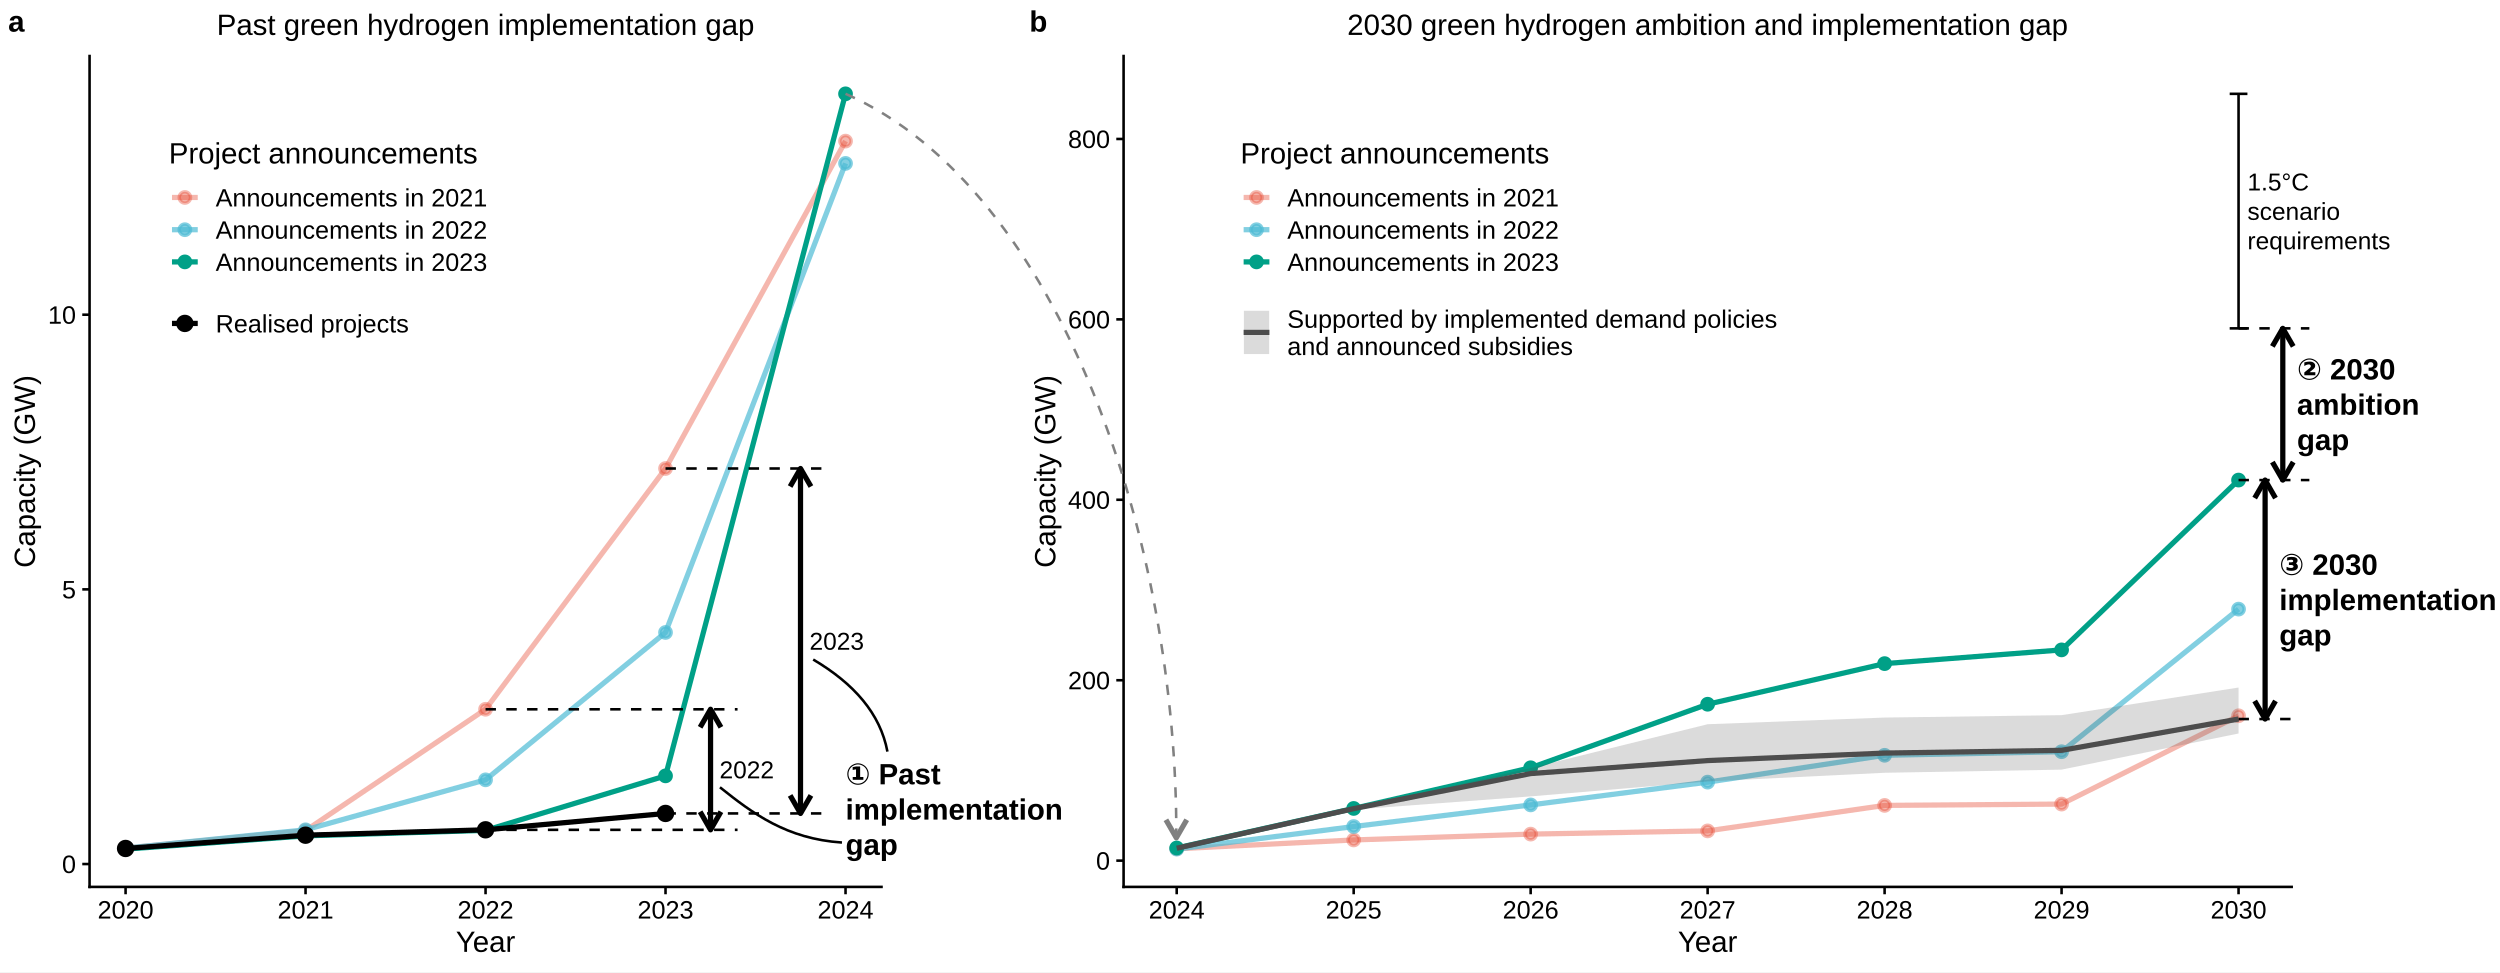
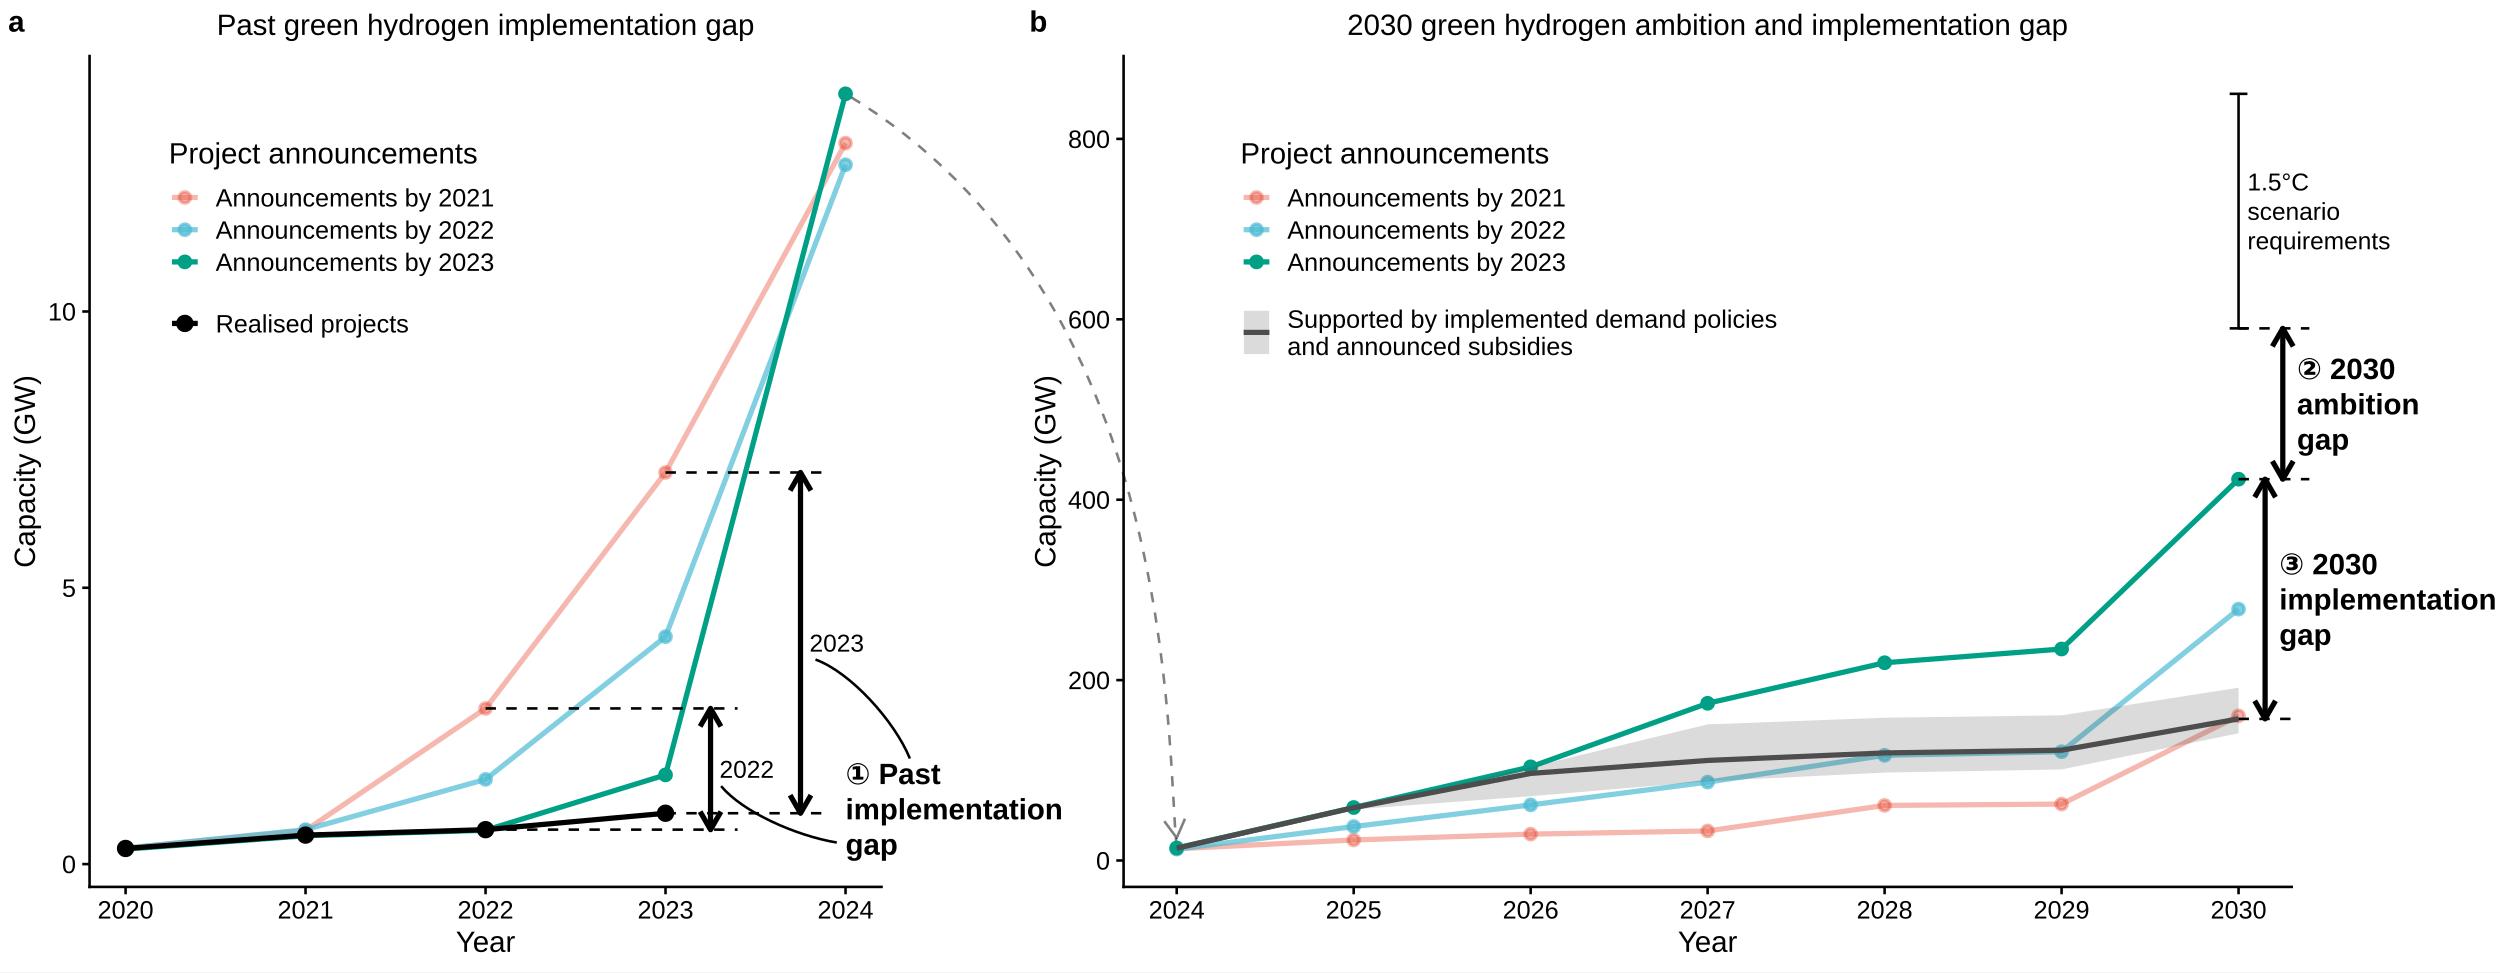
<svg xmlns="http://www.w3.org/2000/svg" class="svglite" width="510.24pt" height="198.43pt" viewBox="0 0 510.24 198.43" version="1.1" id="svg365">
  <defs id="defs4">
    <style type="text/css" id="style2">
    .svglite line, .svglite polyline, .svglite polygon, .svglite path, .svglite rect, .svglite circle {
      fill: none;
      stroke: #000000;
      stroke-linecap: round;
      stroke-linejoin: round;
      stroke-miterlimit: 10.00;
    }
    .svglite text {
      white-space: pre;
    }
  </style>
  </defs>
  <rect width="100%" height="100%" style="stroke: none; fill: #FFFFFF;" id="rect6" />
  <defs id="defs11">
    <clipPath id="cpMC4wMHw1MTAuMjR8MC4wMHwxOTguNDM=">
      <rect x="0.00" y="0.00" width="510.24" height="198.43" id="rect8" />
    </clipPath>
  </defs>
  <g clip-path="url(#cpMC4wMHw1MTAuMjR8MC4wMHwxOTguNDM=)" id="g13" />
  <defs id="defs18">
    <clipPath id="cpMC4wMHwyMDguMjZ8MC4wMHwxOTguNDM=">
      <rect x="0.00" y="0.00" width="208.26" height="198.43" id="rect15" />
    </clipPath>
  </defs>
  <g clip-path="url(#cpMC4wMHwyMDguMjZ8MC4wMHwxOTguNDM=)" id="g20" />
  <g clip-path="url(#cpMC4wMHw1MTAuMjR8MC4wMHwxOTguNDM=)" id="g168">
-     <polyline points="25.63,173.09 62.36,169.52 99.10,144.76 135.83,95.62 172.57,28.80 " style="stroke-width: 1.07; stroke: #E64B35; stroke-opacity: 0.40; stroke-linecap: butt;" id="polyline22" />
+     <polyline points="25.63,173.09 62.36,169.49 99.10,144.59 135.83,96.43 172.57,29.21 " style="stroke-width: 1.07; stroke: #E64B35; stroke-opacity: 0.40; stroke-linecap: butt;" id="polyline22" />
    <circle cx="25.63" cy="173.09" r="1.15" style="stroke-width: 0.71; stroke: #E64B35; stroke-opacity: 0.40; fill: #E64B35; fill-opacity: 0.40;" id="circle24" />
-     <circle cx="62.36" cy="169.52" r="1.15" style="stroke-width: 0.71; stroke: #E64B35; stroke-opacity: 0.40; fill: #E64B35; fill-opacity: 0.40;" id="circle26" />
-     <circle cx="99.10" cy="144.76" r="1.15" style="stroke-width: 0.71; stroke: #E64B35; stroke-opacity: 0.40; fill: #E64B35; fill-opacity: 0.40;" id="circle28" />
-     <circle cx="135.83" cy="95.62" r="1.15" style="stroke-width: 0.71; stroke: #E64B35; stroke-opacity: 0.40; fill: #E64B35; fill-opacity: 0.40;" id="circle30" />
-     <circle cx="172.57" cy="28.80" r="1.15" style="stroke-width: 0.71; stroke: #E64B35; stroke-opacity: 0.40; fill: #E64B35; fill-opacity: 0.40;" id="circle32" />
-     <polyline points="25.63,173.10 62.36,169.36 99.10,159.16 135.83,129.08 172.57,33.35 " style="stroke-width: 1.07; stroke: #4DBBD5; stroke-opacity: 0.70; stroke-linecap: butt;" id="polyline34" />
+     <circle cx="62.36" cy="169.49" r="1.15" style="stroke-width: 0.71; stroke: #E64B35; stroke-opacity: 0.40; fill: #E64B35; fill-opacity: 0.40;" id="circle26" />
+     <circle cx="99.10" cy="144.59" r="1.15" style="stroke-width: 0.71; stroke: #E64B35; stroke-opacity: 0.40; fill: #E64B35; fill-opacity: 0.40;" id="circle28" />
+     <circle cx="135.83" cy="96.43" r="1.15" style="stroke-width: 0.71; stroke: #E64B35; stroke-opacity: 0.40; fill: #E64B35; fill-opacity: 0.40;" id="circle30" />
+     <circle cx="172.57" cy="29.21" r="1.15" style="stroke-width: 0.71; stroke: #E64B35; stroke-opacity: 0.40; fill: #E64B35; fill-opacity: 0.40;" id="circle32" />
+     <polyline points="25.63,173.10 62.36,169.33 99.10,159.07 135.83,129.94 172.57,33.63 " style="stroke-width: 1.07; stroke: #4DBBD5; stroke-opacity: 0.70; stroke-linecap: butt;" id="polyline34" />
    <circle cx="25.63" cy="173.10" r="1.15" style="stroke-width: 0.71; stroke: #4DBBD5; stroke-opacity: 0.70; fill: #4DBBD5; fill-opacity: 0.70;" id="circle36" />
-     <circle cx="62.36" cy="169.36" r="1.15" style="stroke-width: 0.71; stroke: #4DBBD5; stroke-opacity: 0.70; fill: #4DBBD5; fill-opacity: 0.70;" id="circle38" />
-     <circle cx="99.10" cy="159.16" r="1.15" style="stroke-width: 0.71; stroke: #4DBBD5; stroke-opacity: 0.70; fill: #4DBBD5; fill-opacity: 0.70;" id="circle40" />
-     <circle cx="135.83" cy="129.08" r="1.15" style="stroke-width: 0.71; stroke: #4DBBD5; stroke-opacity: 0.70; fill: #4DBBD5; fill-opacity: 0.70;" id="circle42" />
-     <circle cx="172.57" cy="33.35" r="1.15" style="stroke-width: 0.71; stroke: #4DBBD5; stroke-opacity: 0.70; fill: #4DBBD5; fill-opacity: 0.70;" id="circle44" />
-     <polyline points="25.63,173.30 62.36,170.59 99.10,169.47 135.83,158.35 172.57,19.15 " style="stroke-width: 1.07; stroke: #00A087; stroke-linecap: butt;" id="polyline46" />
+     <circle cx="62.36" cy="169.33" r="1.15" style="stroke-width: 0.71; stroke: #4DBBD5; stroke-opacity: 0.70; fill: #4DBBD5; fill-opacity: 0.70;" id="circle38" />
+     <circle cx="99.10" cy="159.07" r="1.15" style="stroke-width: 0.71; stroke: #4DBBD5; stroke-opacity: 0.70; fill: #4DBBD5; fill-opacity: 0.70;" id="circle40" />
+     <circle cx="135.83" cy="129.94" r="1.15" style="stroke-width: 0.71; stroke: #4DBBD5; stroke-opacity: 0.70; fill: #4DBBD5; fill-opacity: 0.70;" id="circle42" />
+     <circle cx="172.57" cy="33.63" r="1.15" style="stroke-width: 0.71; stroke: #4DBBD5; stroke-opacity: 0.70; fill: #4DBBD5; fill-opacity: 0.70;" id="circle44" />
+     <polyline points="25.63,173.30 62.36,170.57 99.10,169.45 135.83,158.15 172.57,19.15 " style="stroke-width: 1.07; stroke: #00A087; stroke-linecap: butt;" id="polyline46" />
    <circle cx="25.63" cy="173.30" r="1.15" style="stroke-width: 0.71; stroke: #00A087; fill: #00A087;" id="circle48" />
-     <circle cx="62.36" cy="170.59" r="1.15" style="stroke-width: 0.71; stroke: #00A087; fill: #00A087;" id="circle50" />
-     <circle cx="99.10" cy="169.47" r="1.15" style="stroke-width: 0.71; stroke: #00A087; fill: #00A087;" id="circle52" />
-     <circle cx="135.83" cy="158.35" r="1.15" style="stroke-width: 0.71; stroke: #00A087; fill: #00A087;" id="circle54" />
+     <circle cx="62.36" cy="170.57" r="1.15" style="stroke-width: 0.71; stroke: #00A087; fill: #00A087;" id="circle50" />
+     <circle cx="99.10" cy="169.45" r="1.15" style="stroke-width: 0.71; stroke: #00A087; fill: #00A087;" id="circle52" />
+     <circle cx="135.83" cy="158.15" r="1.15" style="stroke-width: 0.71; stroke: #00A087; fill: #00A087;" id="circle54" />
    <circle cx="172.57" cy="19.15" r="1.15" style="stroke-width: 0.71; stroke: #00A087; fill: #00A087;" id="circle56" />
-     <polyline points="25.63,173.17 62.36,170.46 99.10,169.36 135.83,166.02 " style="stroke-width: 1.07; stroke-linecap: butt;" id="polyline58" />
+     <polyline points="25.63,173.17 62.36,170.44 99.10,169.33 135.83,165.98 " style="stroke-width: 1.07; stroke-linecap: butt;" id="polyline58" />
    <circle cx="25.63" cy="173.17" r="1.42" style="stroke-width: 0.71; fill: #000000;" id="circle60" />
-     <circle cx="62.36" cy="170.46" r="1.42" style="stroke-width: 0.71; fill: #000000;" id="circle62" />
-     <circle cx="99.10" cy="169.36" r="1.42" style="stroke-width: 0.71; fill: #000000;" id="circle64" />
-     <circle cx="135.83" cy="166.02" r="1.42" style="stroke-width: 0.71; fill: #000000;" id="circle66" />
-     <line x1="99.10" y1="169.36" x2="150.53" y2="169.36" style="stroke-width:0.53;stroke-dasharray:2.12,2.12;stroke-linecap:butt;stroke-miterlimit:10;stroke-dashoffset:0" id="line68" />
-     <line x1="99.10" y1="144.76" x2="150.53" y2="144.76" style="stroke-width:0.53;stroke-dasharray:2.12,2.12;stroke-linecap:butt;stroke-miterlimit:10;stroke-dashoffset:0" id="line70" />
-     <line x1="135.83" y1="166.02" x2="168.89" y2="166.02" style="stroke-width:0.53;stroke-dasharray:2.12,2.12;stroke-linecap:butt;stroke-miterlimit:10;stroke-dashoffset:0" id="line72" />
-     <line x1="135.83" y1="95.62" x2="168.89" y2="95.62" style="stroke-width:0.53;stroke-dasharray:2.121,2.121;stroke-linecap:butt;stroke-miterlimit:10;stroke-dashoffset:0" id="line74" />
-     <line x1="145.02" y1="169.36" x2="145.02" y2="144.76" style="stroke-width: 1.07; stroke-linecap: butt;" id="line76" />
-     <polyline points="142.89,165.67 145.02,169.36 147.14,165.67 " style="stroke-width: 1.07; stroke-linecap: butt;" id="polyline78" />
-     <polyline points="147.14,148.44 145.02,144.76 142.89,148.44 " style="stroke-width: 1.07; stroke-linecap: butt;" id="polyline80" />
-     <line x1="163.38" y1="166.02" x2="163.38" y2="95.62" style="stroke-width: 1.07; stroke-linecap: butt;" id="line82" />
-     <polyline points="161.26,162.34 163.38,166.02 165.51,162.34 " style="stroke-width: 1.07; stroke-linecap: butt;" id="polyline84" />
-     <polyline points="165.51,99.30 163.38,95.62 161.26,99.30 " style="stroke-width: 1.07; stroke-linecap: butt;" id="polyline86" />
-     <text x="146.85" y="158.85" style="font-size: 5.00px; font-family: &quot;Arial&quot;;" textLength="11.12px" lengthAdjust="spacingAndGlyphs" id="text88">2022</text>
-     <text x="165.22" y="132.61" style="font-size: 5.00px; font-family: &quot;Arial&quot;;" textLength="11.12px" lengthAdjust="spacingAndGlyphs" id="text90">2023</text>
-     <text x="172.57" y="160.08" style="font-size: 6.00px; font-weight: bold; font-family: &quot;Arial&quot;;" textLength="18.83px" lengthAdjust="spacingAndGlyphs" id="text92">① Past</text>
-     <text x="172.57" y="167.28" style="font-size: 6.00px; font-weight: bold; font-family: &quot;Arial&quot;;" textLength="44.31px" lengthAdjust="spacingAndGlyphs" id="text94">implementation</text>
-     <text x="172.57" y="174.48" style="font-size: 6.00px; font-weight: bold; font-family: &quot;Arial&quot;;" textLength="10.66px" lengthAdjust="spacingAndGlyphs" id="text96">gap</text>
+     <circle cx="62.36" cy="170.44" r="1.42" style="stroke-width: 0.71; fill: #000000;" id="circle62" />
+     <circle cx="99.10" cy="169.33" r="1.42" style="stroke-width: 0.71; fill: #000000;" id="circle64" />
+     <circle cx="135.83" cy="165.98" r="1.42" style="stroke-width: 0.71; fill: #000000;" id="circle66" />
+     <line x1="99.10" y1="169.33" x2="150.53" y2="169.33" style="stroke-width:0.53;stroke-dasharray:2.12,2.12;stroke-linecap:butt;stroke-miterlimit:10;stroke-dashoffset:0" id="line68" />
+     <line x1="99.10" y1="144.59" x2="150.53" y2="144.59" style="stroke-width:0.53;stroke-dasharray:2.12,2.12;stroke-linecap:butt;stroke-miterlimit:10;stroke-dashoffset:0" id="line70" />
+     <line x1="135.83" y1="165.98" x2="168.89" y2="165.98" style="stroke-width:0.53;stroke-dasharray:2.12,2.12;stroke-linecap:butt;stroke-miterlimit:10;stroke-dashoffset:0" id="line72" />
+     <line x1="135.83" y1="96.43" x2="168.89" y2="96.43" style="stroke-width:0.53;stroke-dasharray:2.121,2.121;stroke-linecap:butt;stroke-miterlimit:10;stroke-dashoffset:0" id="line74" />
+     <line x1="145.02" y1="169.33" x2="145.02" y2="144.59" style="stroke-width: 1.07; stroke-linecap: butt;" id="line76" />
+     <polyline points="142.89,165.65 145.02,169.33 147.14,165.65 " style="stroke-width: 1.07; stroke-linecap: butt;" id="polyline78" />
+     <polyline points="147.14,148.27 145.02,144.59 142.89,148.27 " style="stroke-width: 1.07; stroke-linecap: butt;" id="polyline80" />
+     <line x1="163.38" y1="165.98" x2="163.38" y2="96.43" style="stroke-width: 1.07; stroke-linecap: butt;" id="line82" />
+     <polyline points="161.26,162.29 163.38,165.98 165.51,162.29 " style="stroke-width: 1.07; stroke-linecap: butt;" id="polyline84" />
+     <polyline points="165.51,100.12 163.38,96.43 161.26,100.12 " style="stroke-width: 1.07; stroke-linecap: butt;" id="polyline86" />
+     <text x="146.85" y="158.75" style="font-size: 5.00px; font-family: &quot;Arial&quot;;" textLength="11.12px" lengthAdjust="spacingAndGlyphs" id="text88">2022</text>
+     <text x="165.22" y="132.99" style="font-size: 5.00px; font-family: &quot;Arial&quot;;" textLength="11.12px" lengthAdjust="spacingAndGlyphs" id="text90">2023</text>
+     <text x="172.57" y="160.03" style="font-size: 6.00px; font-weight: bold; font-family: &quot;Arial&quot;;" textLength="18.83px" lengthAdjust="spacingAndGlyphs" id="text92">① Past</text>
+     <text x="172.57" y="167.23" style="font-size: 6.00px; font-weight: bold; font-family: &quot;Arial&quot;;" textLength="44.31px" lengthAdjust="spacingAndGlyphs" id="text94">implementation</text>
+     <text x="172.57" y="174.43" style="font-size: 6.00px; font-weight: bold; font-family: &quot;Arial&quot;;" textLength="10.66px" lengthAdjust="spacingAndGlyphs" id="text96">gap</text>
    <polyline points="18.28,181.01 18.28,11.44 " style="stroke-width: 0.53; stroke-linecap: square;" id="polyline98" />
-     <text x="15.51" y="178.18" text-anchor="end" style="font-size: 5.14px; font-family: &quot;Arial&quot;;" textLength="2.86px" lengthAdjust="spacingAndGlyphs" id="text100">0</text>
-     <text x="15.51" y="122.12" text-anchor="end" style="font-size: 5.14px; font-family: &quot;Arial&quot;;" textLength="2.86px" lengthAdjust="spacingAndGlyphs" id="text102">5</text>
-     <text x="15.51" y="66.07" text-anchor="end" style="font-size: 5.14px; font-family: &quot;Arial&quot;;" textLength="5.72px" lengthAdjust="spacingAndGlyphs" id="text104">10</text>
-     <polyline points="16.79,176.34 18.28,176.34 " style="stroke-width: 0.53; stroke-linecap: butt;" id="polyline106" />
-     <polyline points="16.79,120.29 18.28,120.29 " style="stroke-width: 0.53; stroke-linecap: butt;" id="polyline108" />
-     <polyline points="16.79,64.23 18.28,64.23 " style="stroke-width: 0.53; stroke-linecap: butt;" id="polyline110" />
+     <text x="15.51" y="178.20" text-anchor="end" style="font-size: 5.14px; font-family: &quot;Arial&quot;;" textLength="2.86px" lengthAdjust="spacingAndGlyphs" id="text100">0</text>
+     <text x="15.51" y="121.80" text-anchor="end" style="font-size: 5.14px; font-family: &quot;Arial&quot;;" textLength="2.86px" lengthAdjust="spacingAndGlyphs" id="text102">5</text>
+     <text x="15.51" y="65.41" text-anchor="end" style="font-size: 5.14px; font-family: &quot;Arial&quot;;" textLength="5.72px" lengthAdjust="spacingAndGlyphs" id="text104">10</text>
+     <polyline points="16.79,176.36 18.28,176.36 " style="stroke-width: 0.53; stroke-linecap: butt;" id="polyline106" />
+     <polyline points="16.79,119.96 18.28,119.96 " style="stroke-width: 0.53; stroke-linecap: butt;" id="polyline108" />
+     <polyline points="16.79,63.57 18.28,63.57 " style="stroke-width: 0.53; stroke-linecap: butt;" id="polyline110" />
    <polyline points="18.28,181.01 179.91,181.01 " style="stroke-width: 0.53; stroke-linecap: square;" id="polyline112" />
    <polyline points="25.63,182.51 25.63,181.01 " style="stroke-width: 0.53; stroke-linecap: butt;" id="polyline114" />
    <polyline points="62.36,182.51 62.36,181.01 " style="stroke-width: 0.53; stroke-linecap: butt;" id="polyline116" />
    <polyline points="99.10,182.51 99.10,181.01 " style="stroke-width: 0.53; stroke-linecap: butt;" id="polyline118" />
    <polyline points="135.83,182.51 135.83,181.01 " style="stroke-width: 0.53; stroke-linecap: butt;" id="polyline120" />
    <polyline points="172.57,182.51 172.57,181.01 " style="stroke-width: 0.53; stroke-linecap: butt;" id="polyline122" />
    <text x="25.63" y="187.47" text-anchor="middle" style="font-size: 5.14px; font-family: &quot;Arial&quot;;" textLength="11.43px" lengthAdjust="spacingAndGlyphs" id="text124">2020</text>
    <text x="62.36" y="187.47" text-anchor="middle" style="font-size: 5.14px; font-family: &quot;Arial&quot;;" textLength="11.43px" lengthAdjust="spacingAndGlyphs" id="text126">2021</text>
    <text x="99.10" y="187.47" text-anchor="middle" style="font-size: 5.14px; font-family: &quot;Arial&quot;;" textLength="11.43px" lengthAdjust="spacingAndGlyphs" id="text128">2022</text>
    <text x="135.83" y="187.47" text-anchor="middle" style="font-size: 5.14px; font-family: &quot;Arial&quot;;" textLength="11.43px" lengthAdjust="spacingAndGlyphs" id="text130">2023</text>
    <text x="172.57" y="187.47" text-anchor="middle" style="font-size: 5.14px; font-family: &quot;Arial&quot;;" textLength="11.43px" lengthAdjust="spacingAndGlyphs" id="text132">2024</text>
    <text x="99.10" y="194.27" text-anchor="middle" style="font-size: 6.00px; font-family: &quot;Arial&quot;;" textLength="12.12px" lengthAdjust="spacingAndGlyphs" id="text134">Year</text>
    <text transform="translate(7.13,96.23) rotate(-90)" text-anchor="middle" style="font-size: 6.00px; font-family: &quot;Arial&quot;;" textLength="39.31px" lengthAdjust="spacingAndGlyphs" id="text136">Capacity (GW)</text>
    <text x="34.45" y="33.36" style="font-size: 6.00px; font-family: &quot;Arial&quot;;" textLength="62.99px" lengthAdjust="spacingAndGlyphs" id="text138">Project announcements</text>
    <line x1="35.10" y1="40.30" x2="40.36" y2="40.30" style="stroke-width: 1.07; stroke: #E64B35; stroke-opacity: 0.40; stroke-linecap: butt;" id="line140" />
    <circle cx="37.73" cy="40.30" r="1.15" style="stroke-width: 0.71; stroke: #E64B35; stroke-opacity: 0.40; fill: #E64B35; fill-opacity: 0.40;" id="circle142" />
    <line x1="35.10" y1="46.88" x2="40.36" y2="46.88" style="stroke-width: 1.07; stroke: #4DBBD5; stroke-opacity: 0.70; stroke-linecap: butt;" id="line144" />
    <circle cx="37.73" cy="46.88" r="1.15" style="stroke-width: 0.71; stroke: #4DBBD5; stroke-opacity: 0.70; fill: #4DBBD5; fill-opacity: 0.70;" id="circle146" />
    <line x1="35.10" y1="53.45" x2="40.36" y2="53.45" style="stroke-width: 1.07; stroke: #00A087; stroke-linecap: butt;" id="line148" />
    <circle cx="37.73" cy="53.45" r="1.15" style="stroke-width: 0.71; stroke: #00A087; fill: #00A087;" id="circle150" />
-     <text x="44.01" y="42.14" style="font-size: 5.14px; font-family: &quot;Arial&quot;;" textLength="55.43px" lengthAdjust="spacingAndGlyphs" id="text152">Announcements in 2021</text>
-     <text x="44.01" y="48.72" style="font-size: 5.14px; font-family: &quot;Arial&quot;;" textLength="55.43px" lengthAdjust="spacingAndGlyphs" id="text154">Announcements in 2022</text>
-     <text x="44.01" y="55.29" style="font-size: 5.14px; font-family: &quot;Arial&quot;;" textLength="55.43px" lengthAdjust="spacingAndGlyphs" id="text156">Announcements in 2023</text>
+     <text x="44.01" y="42.14" style="font-size: 5.14px; font-family: &quot;Arial&quot;;" textLength="56.86px" lengthAdjust="spacingAndGlyphs" id="text152">Announcements by 2021</text>
+     <text x="44.01" y="48.72" style="font-size: 5.14px; font-family: &quot;Arial&quot;;" textLength="56.86px" lengthAdjust="spacingAndGlyphs" id="text154">Announcements by 2022</text>
+     <text x="44.01" y="55.29" style="font-size: 5.14px; font-family: &quot;Arial&quot;;" textLength="56.86px" lengthAdjust="spacingAndGlyphs" id="text156">Announcements by 2023</text>
    <line x1="35.10" y1="66.01" x2="40.36" y2="66.01" style="stroke-width: 1.07; stroke-linecap: butt;" id="line158" />
    <circle cx="37.73" cy="66.01" r="1.42" style="stroke-width: 0.71; fill: #000000;" id="circle160" />
    <text x="44.01" y="67.85" style="font-size: 5.14px; font-family: &quot;Arial&quot;;" textLength="39.43px" lengthAdjust="spacingAndGlyphs" id="text162">Realised projects</text>
    <text x="99.10" y="7.13" text-anchor="middle" style="font-size: 6.00px; font-family: &quot;Arial&quot;;" textLength="109.63px" lengthAdjust="spacingAndGlyphs" id="text164">Past green hydrogen implementation gap</text>
    <text x="1.67" y="6.45" style="font-size: 6.00px; font-weight: bold; font-family: &quot;Arial&quot;;" textLength="3.33px" lengthAdjust="spacingAndGlyphs" id="text166">a</text>
-     <polyline points="161.26,162.34 163.38,166.02 165.51,162.34 " style="fill:none;stroke:#808080;stroke-width:1.07;stroke-linecap:butt;stroke-linejoin:round;stroke-miterlimit:10;stroke-opacity:1" id="polyline84-7" transform="translate(76.69694,4.973606)" />
+     <path style="fill:none;stroke:#000000;stroke-width:0.525;stroke-linecap:butt;stroke-linejoin:miter;stroke-miterlimit:10;stroke-dasharray:none;stroke-opacity:1" d="m 170.785,171.959 c -8.457,-1.41 -19.218,-6.251 -23.609,-11.511" id="path1194" />
+     <path style="fill:none;stroke:#000000;stroke-width:0.525;stroke-linecap:butt;stroke-linejoin:miter;stroke-miterlimit:10;stroke-dasharray:none;stroke-opacity:1" d="m 185.702,154.81 c -3.091,-7.583 -12.056,-17.57 -19.263,-20.203" id="path1196" />
+     <path style="fill:none;stroke:#000000;stroke-width:0.525;stroke-linecap:butt;stroke-linejoin:miter;stroke-miterlimit:10;stroke-dasharray:2.1, 2.1;stroke-dashoffset:0;stroke-opacity:0.5" d="M 240.16,173.07 C 238.01,152.27 240.94,59.959 172.57,19.15" id="path1200" />
+     <polyline points="161.26,162.29 163.38,165.98 165.51,162.29 " style="fill:none;stroke:#000000;stroke-width:0.525;stroke-linecap:butt;stroke-linejoin:round;stroke-miterlimit:10;stroke-dasharray:none;stroke-opacity:0.5" id="polyline84-3" transform="rotate(-6.753895,244.4488,-482.1376)" />
  </g>
  <defs id="defs173">
    <clipPath id="cpMjA4LjI2fDUxMC4yNHwwLjAwfDE5OC40Mw==">
      <rect x="208.26" y="0.00" width="301.98" height="198.43" id="rect170" />
    </clipPath>
  </defs>
  <g clip-path="url(#cpMjA4LjI2fDUxMC4yNHwwLjAwfDE5OC40Mw==)" id="g175" />
  <g clip-path="url(#cpMC4wMHw1MTAuMjR8MC4wMHwxOTguNDM=)" id="g363">
-     <polyline points="240.16,173.23 276.28,171.43 312.40,170.24 348.52,169.58 384.64,164.38 420.76,164.11 456.88,146.09 " style="stroke-width: 1.07; stroke: #E64B35; stroke-opacity: 0.40; stroke-linecap: butt;" id="polyline177" />
+     <polyline points="240.16,173.23 276.28,171.43 312.40,170.24 348.52,169.59 384.64,164.38 420.76,164.11 456.88,146.10 " style="stroke-width: 1.07; stroke: #E64B35; stroke-opacity: 0.40; stroke-linecap: butt;" id="polyline177" />
    <circle cx="240.16" cy="173.23" r="1.15" style="stroke-width: 0.71; stroke: #E64B35; stroke-opacity: 0.40; fill: #E64B35; fill-opacity: 0.40;" id="circle179" />
    <circle cx="276.28" cy="171.43" r="1.15" style="stroke-width: 0.71; stroke: #E64B35; stroke-opacity: 0.40; fill: #E64B35; fill-opacity: 0.40;" id="circle181" />
    <circle cx="312.40" cy="170.24" r="1.15" style="stroke-width: 0.71; stroke: #E64B35; stroke-opacity: 0.40; fill: #E64B35; fill-opacity: 0.40;" id="circle183" />
-     <circle cx="348.52" cy="169.58" r="1.15" style="stroke-width: 0.71; stroke: #E64B35; stroke-opacity: 0.40; fill: #E64B35; fill-opacity: 0.40;" id="circle185" />
+     <circle cx="348.52" cy="169.59" r="1.15" style="stroke-width: 0.71; stroke: #E64B35; stroke-opacity: 0.40; fill: #E64B35; fill-opacity: 0.40;" id="circle185" />
    <circle cx="384.64" cy="164.38" r="1.15" style="stroke-width: 0.71; stroke: #E64B35; stroke-opacity: 0.40; fill: #E64B35; fill-opacity: 0.40;" id="circle187" />
    <circle cx="420.76" cy="164.11" r="1.15" style="stroke-width: 0.71; stroke: #E64B35; stroke-opacity: 0.40; fill: #E64B35; fill-opacity: 0.40;" id="circle189" />
-     <circle cx="456.88" cy="146.09" r="1.15" style="stroke-width: 0.71; stroke: #E64B35; stroke-opacity: 0.40; fill: #E64B35; fill-opacity: 0.40;" id="circle191" />
+     <circle cx="456.88" cy="146.10" r="1.15" style="stroke-width: 0.71; stroke: #E64B35; stroke-opacity: 0.40; fill: #E64B35; fill-opacity: 0.40;" id="circle191" />
    <polyline points="240.16,173.30 276.28,168.69 312.40,164.28 348.52,159.63 384.64,154.15 420.76,153.42 456.88,124.32 " style="stroke-width: 1.07; stroke: #4DBBD5; stroke-opacity: 0.70; stroke-linecap: butt;" id="polyline193" />
    <circle cx="240.16" cy="173.30" r="1.15" style="stroke-width: 0.71; stroke: #4DBBD5; stroke-opacity: 0.70; fill: #4DBBD5; fill-opacity: 0.70;" id="circle195" />
    <circle cx="276.28" cy="168.69" r="1.15" style="stroke-width: 0.71; stroke: #4DBBD5; stroke-opacity: 0.70; fill: #4DBBD5; fill-opacity: 0.70;" id="circle197" />
    <circle cx="312.40" cy="164.28" r="1.15" style="stroke-width: 0.71; stroke: #4DBBD5; stroke-opacity: 0.70; fill: #4DBBD5; fill-opacity: 0.70;" id="circle199" />
    <circle cx="348.52" cy="159.63" r="1.15" style="stroke-width: 0.71; stroke: #4DBBD5; stroke-opacity: 0.70; fill: #4DBBD5; fill-opacity: 0.70;" id="circle201" />
    <circle cx="384.64" cy="154.15" r="1.15" style="stroke-width: 0.71; stroke: #4DBBD5; stroke-opacity: 0.70; fill: #4DBBD5; fill-opacity: 0.70;" id="circle203" />
    <circle cx="420.76" cy="153.42" r="1.15" style="stroke-width: 0.71; stroke: #4DBBD5; stroke-opacity: 0.70; fill: #4DBBD5; fill-opacity: 0.70;" id="circle205" />
    <circle cx="456.88" cy="124.32" r="1.15" style="stroke-width: 0.71; stroke: #4DBBD5; stroke-opacity: 0.70; fill: #4DBBD5; fill-opacity: 0.70;" id="circle207" />
-     <polyline points="240.16,173.07 276.28,165.00 312.40,156.70 348.52,143.73 384.64,135.44 420.76,132.64 456.88,97.98 " style="stroke-width: 1.07; stroke: #00A087; stroke-linecap: butt;" id="polyline209" />
+     <polyline points="240.16,173.07 276.28,164.81 312.40,156.51 348.52,143.54 384.64,135.26 420.76,132.46 456.88,97.80 " style="stroke-width: 1.07; stroke: #00A087; stroke-linecap: butt;" id="polyline209" />
    <circle cx="240.16" cy="173.07" r="1.15" style="stroke-width: 0.71; stroke: #00A087; fill: #00A087;" id="circle211" />
-     <circle cx="276.28" cy="165.00" r="1.15" style="stroke-width: 0.71; stroke: #00A087; fill: #00A087;" id="circle213" />
-     <circle cx="312.40" cy="156.70" r="1.15" style="stroke-width: 0.71; stroke: #00A087; fill: #00A087;" id="circle215" />
-     <circle cx="348.52" cy="143.73" r="1.15" style="stroke-width: 0.71; stroke: #00A087; fill: #00A087;" id="circle217" />
-     <circle cx="384.64" cy="135.44" r="1.15" style="stroke-width: 0.71; stroke: #00A087; fill: #00A087;" id="circle219" />
-     <circle cx="420.76" cy="132.64" r="1.15" style="stroke-width: 0.71; stroke: #00A087; fill: #00A087;" id="circle221" />
-     <circle cx="456.88" cy="97.98" r="1.15" style="stroke-width: 0.71; stroke: #00A087; fill: #00A087;" id="circle223" />
+     <circle cx="276.28" cy="164.81" r="1.15" style="stroke-width: 0.71; stroke: #00A087; fill: #00A087;" id="circle213" />
+     <circle cx="312.40" cy="156.51" r="1.15" style="stroke-width: 0.71; stroke: #00A087; fill: #00A087;" id="circle215" />
+     <circle cx="348.52" cy="143.54" r="1.15" style="stroke-width: 0.71; stroke: #00A087; fill: #00A087;" id="circle217" />
+     <circle cx="384.64" cy="135.26" r="1.15" style="stroke-width: 0.71; stroke: #00A087; fill: #00A087;" id="circle219" />
+     <circle cx="420.76" cy="132.46" r="1.15" style="stroke-width: 0.71; stroke: #00A087; fill: #00A087;" id="circle221" />
+     <circle cx="456.88" cy="97.80" r="1.15" style="stroke-width: 0.71; stroke: #00A087; fill: #00A087;" id="circle223" />
    <polyline points="455.07,19.15 458.69,19.15 " style="stroke-width: 0.53; stroke-linecap: butt;" id="polyline225" />
    <polyline points="456.88,19.15 456.88,67.02 " style="stroke-width: 0.53; stroke-linecap: butt;" id="polyline227" />
    <polyline points="455.07,67.02 458.69,67.02 " style="stroke-width: 0.53; stroke-linecap: butt;" id="polyline229" />
-     <polygon points="240.16,173.12 276.28,165.04 312.40,156.74 348.52,147.81 384.64,146.45 420.76,145.96 456.88,140.32 456.88,149.70 420.76,157.08 384.64,157.72 348.52,159.49 312.40,162.54 276.28,165.24 240.16,173.12 " style="stroke-width: 0.00; stroke: none; stroke-linecap: butt; fill: #4D4D4D; fill-opacity: 0.20;" id="polygon231" />
-     <polyline points="240.16,173.12 276.28,165.04 312.40,156.74 348.52,147.81 384.64,146.45 420.76,145.96 456.88,140.32 " style="stroke-width: 1.07; stroke: none; stroke-linecap: butt;" id="polyline233" />
-     <polyline points="456.88,149.70 420.76,157.08 384.64,157.72 348.52,159.49 312.40,162.54 276.28,165.24 240.16,173.12 " style="stroke-width: 1.07; stroke: none; stroke-linecap: butt;" id="polyline235" />
-     <polyline points="240.16,173.12 276.28,165.04 312.40,157.88 348.52,155.23 384.64,153.70 420.76,153.14 456.88,146.75 " style="stroke-width: 1.07; stroke: #4D4D4D; stroke-linecap: butt;" id="polyline237" />
-     <line x1="456.88" y1="97.98" x2="471.33" y2="97.98" style="stroke-width:0.53;stroke-dasharray:2.12,2.12;stroke-linecap:butt;stroke-miterlimit:10;stroke-dashoffset:0" id="line239" />
-     <line x1="456.88" y1="146.75" x2="467.72" y2="146.75" style="stroke-width:0.53;stroke-dasharray:2.12,2.12;stroke-linecap:butt;stroke-miterlimit:10;stroke-dashoffset:0" id="line241" />
+     <polygon points="240.16,173.11 276.28,164.85 312.40,156.55 348.52,147.84 384.64,146.48 420.76,145.99 456.88,140.35 456.88,149.66 420.76,157.04 384.64,157.68 348.52,159.45 312.40,162.50 276.28,165.20 240.16,173.11 " style="stroke-width: 0.00; stroke: none; stroke-linecap: butt; fill: #4D4D4D; fill-opacity: 0.20;" id="polygon231" />
+     <polyline points="240.16,173.11 276.28,164.85 312.40,156.55 348.52,147.84 384.64,146.48 420.76,145.99 456.88,140.35 " style="stroke-width: 1.07; stroke: none; stroke-linecap: butt;" id="polyline233" />
+     <polyline points="456.88,149.66 420.76,157.04 384.64,157.68 348.52,159.45 312.40,162.50 276.28,165.20 240.16,173.11 " style="stroke-width: 1.07; stroke: none; stroke-linecap: butt;" id="polyline235" />
+     <polyline points="240.16,173.11 276.28,164.85 312.40,157.85 348.52,155.20 384.64,153.67 420.76,153.11 456.88,146.72 " style="stroke-width: 1.07; stroke: #4D4D4D; stroke-linecap: butt;" id="polyline237" />
+     <line x1="456.88" y1="97.80" x2="471.33" y2="97.80" style="stroke-width:0.53;stroke-dasharray:2.12,2.12;stroke-linecap:butt;stroke-miterlimit:10;stroke-dashoffset:0" id="line239" />
+     <line x1="456.88" y1="146.72" x2="467.72" y2="146.72" style="stroke-width:0.53;stroke-dasharray:2.12,2.12;stroke-linecap:butt;stroke-miterlimit:10;stroke-dashoffset:0" id="line241" />
    <line x1="456.88" y1="67.02" x2="471.33" y2="67.02" style="stroke-width:0.53;stroke-dasharray:2.12,2.12;stroke-linecap:butt;stroke-miterlimit:10;stroke-dashoffset:0" id="line243" />
-     <line x1="462.30" y1="146.75" x2="462.30" y2="97.98" style="stroke-width: 1.07; stroke-linecap: butt;" id="line245" />
-     <polyline points="460.17,143.06 462.30,146.75 464.42,143.06 " style="stroke-width: 1.07; stroke-linecap: butt;" id="polyline247" />
-     <polyline points="464.42,101.66 462.30,97.98 460.17,101.66 " style="stroke-width: 1.07; stroke-linecap: butt;" id="polyline249" />
-     <text x="465.19" y="117.31" style="font-size: 6.00px; font-weight: bold; font-family: &quot;Arial&quot;;" textLength="19.50px" lengthAdjust="spacingAndGlyphs" id="text251">③ 2030</text>
-     <text x="465.19" y="124.51" style="font-size: 6.00px; font-weight: bold; font-family: &quot;Arial&quot;;" textLength="44.31px" lengthAdjust="spacingAndGlyphs" id="text253">implementation</text>
-     <text x="465.19" y="131.71" style="font-size: 6.00px; font-weight: bold; font-family: &quot;Arial&quot;;" textLength="10.66px" lengthAdjust="spacingAndGlyphs" id="text255">gap</text>
-     <line x1="465.91" y1="97.98" x2="465.91" y2="67.02" style="stroke-width: 1.07; stroke-linecap: butt;" id="line257" />
-     <polyline points="463.78,94.30 465.91,97.98 468.04,94.30 " style="stroke-width: 1.07; stroke-linecap: butt;" id="polyline259" />
+     <line x1="462.30" y1="146.72" x2="462.30" y2="97.80" style="stroke-width: 1.07; stroke-linecap: butt;" id="line245" />
+     <polyline points="460.17,143.03 462.30,146.72 464.42,143.03 " style="stroke-width: 1.07; stroke-linecap: butt;" id="polyline247" />
+     <polyline points="464.42,101.48 462.30,97.80 460.17,101.48 " style="stroke-width: 1.07; stroke-linecap: butt;" id="polyline249" />
+     <text x="465.19" y="117.21" style="font-size: 6.00px; font-weight: bold; font-family: &quot;Arial&quot;;" textLength="19.50px" lengthAdjust="spacingAndGlyphs" id="text251">③ 2030</text>
+     <text x="465.19" y="124.41" style="font-size: 6.00px; font-weight: bold; font-family: &quot;Arial&quot;;" textLength="44.31px" lengthAdjust="spacingAndGlyphs" id="text253">implementation</text>
+     <text x="465.19" y="131.61" style="font-size: 6.00px; font-weight: bold; font-family: &quot;Arial&quot;;" textLength="10.66px" lengthAdjust="spacingAndGlyphs" id="text255">gap</text>
+     <line x1="465.91" y1="97.80" x2="465.91" y2="67.02" style="stroke-width: 1.07; stroke-linecap: butt;" id="line257" />
+     <polyline points="463.78,94.11 465.91,97.80 468.04,94.11 " style="stroke-width: 1.07; stroke-linecap: butt;" id="polyline259" />
    <polyline points="468.04,70.70 465.91,67.02 463.78,70.70 " style="stroke-width: 1.07; stroke-linecap: butt;" id="polyline261" />
-     <text x="468.80" y="77.45" style="font-size: 6.00px; font-weight: bold; font-family: &quot;Arial&quot;;" textLength="19.50px" lengthAdjust="spacingAndGlyphs" id="text263">② 2030</text>
-     <text x="468.80" y="84.65" style="font-size: 6.00px; font-weight: bold; font-family: &quot;Arial&quot;;" textLength="24.98px" lengthAdjust="spacingAndGlyphs" id="text265">ambition</text>
-     <text x="468.80" y="91.85" style="font-size: 6.00px; font-weight: bold; font-family: &quot;Arial&quot;;" textLength="10.66px" lengthAdjust="spacingAndGlyphs" id="text267">gap</text>
+     <text x="468.80" y="77.36" style="font-size: 6.00px; font-weight: bold; font-family: &quot;Arial&quot;;" textLength="19.50px" lengthAdjust="spacingAndGlyphs" id="text263">② 2030</text>
+     <text x="468.80" y="84.56" style="font-size: 6.00px; font-weight: bold; font-family: &quot;Arial&quot;;" textLength="24.98px" lengthAdjust="spacingAndGlyphs" id="text265">ambition</text>
+     <text x="468.80" y="91.76" style="font-size: 6.00px; font-weight: bold; font-family: &quot;Arial&quot;;" textLength="10.66px" lengthAdjust="spacingAndGlyphs" id="text267">gap</text>
    <text x="458.69" y="38.87" style="font-size: 5.00px; font-family: &quot;Arial&quot;;" textLength="12.56px" lengthAdjust="spacingAndGlyphs" id="text269">1.5°C</text>
    <text x="458.69" y="44.87" style="font-size: 5.00px; font-family: &quot;Arial&quot;;" textLength="18.89px" lengthAdjust="spacingAndGlyphs" id="text271">scenario</text>
    <text x="458.69" y="50.87" style="font-size: 5.00px; font-family: &quot;Arial&quot;;" textLength="29.16px" lengthAdjust="spacingAndGlyphs" id="text273">requirements</text>
    <polyline points="229.32,181.01 229.32,11.44 " style="stroke-width: 0.53; stroke-linecap: square;" id="polyline275" />
-     <text x="226.55" y="177.49" text-anchor="end" style="font-size: 5.14px; font-family: &quot;Arial&quot;;" textLength="2.86px" lengthAdjust="spacingAndGlyphs" id="text277">0</text>
-     <text x="226.55" y="140.67" text-anchor="end" style="font-size: 5.14px; font-family: &quot;Arial&quot;;" textLength="8.58px" lengthAdjust="spacingAndGlyphs" id="text279">200</text>
-     <text x="226.55" y="103.84" text-anchor="end" style="font-size: 5.14px; font-family: &quot;Arial&quot;;" textLength="8.58px" lengthAdjust="spacingAndGlyphs" id="text281">400</text>
-     <text x="226.55" y="67.02" text-anchor="end" style="font-size: 5.14px; font-family: &quot;Arial&quot;;" textLength="8.58px" lengthAdjust="spacingAndGlyphs" id="text283">600</text>
-     <text x="226.55" y="30.20" text-anchor="end" style="font-size: 5.14px; font-family: &quot;Arial&quot;;" textLength="8.58px" lengthAdjust="spacingAndGlyphs" id="text285">800</text>
-     <polyline points="227.83,175.65 229.32,175.65 " style="stroke-width: 0.53; stroke-linecap: butt;" id="polyline287" />
-     <polyline points="227.83,138.83 229.32,138.83 " style="stroke-width: 0.53; stroke-linecap: butt;" id="polyline289" />
-     <polyline points="227.83,102.00 229.32,102.00 " style="stroke-width: 0.53; stroke-linecap: butt;" id="polyline291" />
-     <polyline points="227.83,65.18 229.32,65.18 " style="stroke-width: 0.53; stroke-linecap: butt;" id="polyline293" />
-     <polyline points="227.83,28.36 229.32,28.36 " style="stroke-width: 0.53; stroke-linecap: butt;" id="polyline295" />
+     <text x="226.55" y="177.47" text-anchor="end" style="font-size: 5.14px; font-family: &quot;Arial&quot;;" textLength="2.86px" lengthAdjust="spacingAndGlyphs" id="text277">0</text>
+     <text x="226.55" y="140.65" text-anchor="end" style="font-size: 5.14px; font-family: &quot;Arial&quot;;" textLength="8.58px" lengthAdjust="spacingAndGlyphs" id="text279">200</text>
+     <text x="226.55" y="103.83" text-anchor="end" style="font-size: 5.14px; font-family: &quot;Arial&quot;;" textLength="8.58px" lengthAdjust="spacingAndGlyphs" id="text281">400</text>
+     <text x="226.55" y="67.01" text-anchor="end" style="font-size: 5.14px; font-family: &quot;Arial&quot;;" textLength="8.58px" lengthAdjust="spacingAndGlyphs" id="text283">600</text>
+     <text x="226.55" y="30.19" text-anchor="end" style="font-size: 5.14px; font-family: &quot;Arial&quot;;" textLength="8.58px" lengthAdjust="spacingAndGlyphs" id="text285">800</text>
+     <polyline points="227.83,175.63 229.32,175.63 " style="stroke-width: 0.53; stroke-linecap: butt;" id="polyline287" />
+     <polyline points="227.83,138.81 229.32,138.81 " style="stroke-width: 0.53; stroke-linecap: butt;" id="polyline289" />
+     <polyline points="227.83,101.99 229.32,101.99 " style="stroke-width: 0.53; stroke-linecap: butt;" id="polyline291" />
+     <polyline points="227.83,65.17 229.32,65.17 " style="stroke-width: 0.53; stroke-linecap: butt;" id="polyline293" />
+     <polyline points="227.83,28.35 229.32,28.35 " style="stroke-width: 0.53; stroke-linecap: butt;" id="polyline295" />
    <polyline points="229.32,181.01 467.72,181.01 " style="stroke-width: 0.53; stroke-linecap: square;" id="polyline297" />
    <polyline points="240.16,182.51 240.16,181.01 " style="stroke-width: 0.53; stroke-linecap: butt;" id="polyline299" />
    <polyline points="276.28,182.51 276.28,181.01 " style="stroke-width: 0.53; stroke-linecap: butt;" id="polyline301" />
    <polyline points="312.40,182.51 312.40,181.01 " style="stroke-width: 0.53; stroke-linecap: butt;" id="polyline303" />
    <polyline points="348.52,182.51 348.52,181.01 " style="stroke-width: 0.53; stroke-linecap: butt;" id="polyline305" />
    <polyline points="384.64,182.51 384.64,181.01 " style="stroke-width: 0.53; stroke-linecap: butt;" id="polyline307" />
    <polyline points="420.76,182.51 420.76,181.01 " style="stroke-width: 0.53; stroke-linecap: butt;" id="polyline309" />
    <polyline points="456.88,182.51 456.88,181.01 " style="stroke-width: 0.53; stroke-linecap: butt;" id="polyline311" />
    <text x="240.16" y="187.47" text-anchor="middle" style="font-size: 5.14px; font-family: &quot;Arial&quot;;" textLength="11.43px" lengthAdjust="spacingAndGlyphs" id="text313">2024</text>
    <text x="276.28" y="187.47" text-anchor="middle" style="font-size: 5.14px; font-family: &quot;Arial&quot;;" textLength="11.43px" lengthAdjust="spacingAndGlyphs" id="text315">2025</text>
    <text x="312.40" y="187.47" text-anchor="middle" style="font-size: 5.14px; font-family: &quot;Arial&quot;;" textLength="11.43px" lengthAdjust="spacingAndGlyphs" id="text317">2026</text>
    <text x="348.52" y="187.47" text-anchor="middle" style="font-size: 5.14px; font-family: &quot;Arial&quot;;" textLength="11.43px" lengthAdjust="spacingAndGlyphs" id="text319">2027</text>
    <text x="384.64" y="187.47" text-anchor="middle" style="font-size: 5.14px; font-family: &quot;Arial&quot;;" textLength="11.43px" lengthAdjust="spacingAndGlyphs" id="text321">2028</text>
    <text x="420.76" y="187.47" text-anchor="middle" style="font-size: 5.14px; font-family: &quot;Arial&quot;;" textLength="11.43px" lengthAdjust="spacingAndGlyphs" id="text323">2029</text>
    <text x="456.88" y="187.47" text-anchor="middle" style="font-size: 5.14px; font-family: &quot;Arial&quot;;" textLength="11.43px" lengthAdjust="spacingAndGlyphs" id="text325">2030</text>
    <text x="348.52" y="194.27" text-anchor="middle" style="font-size: 6.00px; font-family: &quot;Arial&quot;;" textLength="12.12px" lengthAdjust="spacingAndGlyphs" id="text327">Year</text>
    <text transform="translate(215.39,96.23) rotate(-90)" text-anchor="middle" style="font-size: 6.00px; font-family: &quot;Arial&quot;;" textLength="39.31px" lengthAdjust="spacingAndGlyphs" id="text329">Capacity (GW)</text>
    <text x="253.16" y="33.36" style="font-size: 6.00px; font-family: &quot;Arial&quot;;" textLength="62.99px" lengthAdjust="spacingAndGlyphs" id="text331">Project announcements</text>
    <line x1="253.82" y1="40.30" x2="259.08" y2="40.30" style="stroke-width: 1.07; stroke: #E64B35; stroke-opacity: 0.40; stroke-linecap: butt;" id="line333" />
    <circle cx="256.45" cy="40.30" r="1.15" style="stroke-width: 0.71; stroke: #E64B35; stroke-opacity: 0.40; fill: #E64B35; fill-opacity: 0.40;" id="circle335" />
    <line x1="253.82" y1="46.88" x2="259.08" y2="46.88" style="stroke-width: 1.07; stroke: #4DBBD5; stroke-opacity: 0.70; stroke-linecap: butt;" id="line337" />
    <circle cx="256.45" cy="46.88" r="1.15" style="stroke-width: 0.71; stroke: #4DBBD5; stroke-opacity: 0.70; fill: #4DBBD5; fill-opacity: 0.70;" id="circle339" />
    <line x1="253.82" y1="53.45" x2="259.08" y2="53.45" style="stroke-width: 1.07; stroke: #00A087; stroke-linecap: butt;" id="line341" />
    <circle cx="256.45" cy="53.45" r="1.15" style="stroke-width: 0.71; stroke: #00A087; fill: #00A087;" id="circle343" />
-     <text x="262.73" y="42.14" style="font-size: 5.14px; font-family: &quot;Arial&quot;;" textLength="55.43px" lengthAdjust="spacingAndGlyphs" id="text345">Announcements in 2021</text>
-     <text x="262.73" y="48.72" style="font-size: 5.14px; font-family: &quot;Arial&quot;;" textLength="55.43px" lengthAdjust="spacingAndGlyphs" id="text347">Announcements in 2022</text>
-     <text x="262.73" y="55.29" style="font-size: 5.14px; font-family: &quot;Arial&quot;;" textLength="55.43px" lengthAdjust="spacingAndGlyphs" id="text349">Announcements in 2023</text>
+     <text x="262.73" y="42.14" style="font-size: 5.14px; font-family: &quot;Arial&quot;;" textLength="56.86px" lengthAdjust="spacingAndGlyphs" id="text345">Announcements by 2021</text>
+     <text x="262.73" y="48.72" style="font-size: 5.14px; font-family: &quot;Arial&quot;;" textLength="56.86px" lengthAdjust="spacingAndGlyphs" id="text347">Announcements by 2022</text>
+     <text x="262.73" y="55.29" style="font-size: 5.14px; font-family: &quot;Arial&quot;;" textLength="56.86px" lengthAdjust="spacingAndGlyphs" id="text349">Announcements by 2023</text>
    <rect x="253.87" y="63.43" width="5.16" height="8.83" style="stroke-width: 1.07; stroke: none; stroke-linecap: butt; stroke-linejoin: miter; fill: #4D4D4D; fill-opacity: 0.20;" id="rect351" />
    <line x1="253.82" y1="67.84" x2="259.08" y2="67.84" style="stroke-width: 1.07; stroke: #4D4D4D; stroke-linecap: butt;" id="line353" />
    <text x="262.73" y="66.90" style="font-size: 5.14px; font-family: &quot;Arial&quot;;" textLength="100.01px" lengthAdjust="spacingAndGlyphs" id="text355">Supported by implemented demand policies</text>
    <text x="262.73" y="72.46" style="font-size: 5.14px; font-family: &quot;Arial&quot;;" textLength="58.30px" lengthAdjust="spacingAndGlyphs" id="text357">and announced subsidies</text>
    <text x="348.52" y="7.13" text-anchor="middle" style="font-size: 6.00px; font-family: &quot;Arial&quot;;" textLength="146.95px" lengthAdjust="spacingAndGlyphs" id="text359">2030 green hydrogen ambition and implementation gap</text>
    <text x="210.09" y="6.45" style="font-size: 6.00px; font-weight: bold; font-family: &quot;Arial&quot;;" textLength="3.66px" lengthAdjust="spacingAndGlyphs" id="text361">b</text>
-     <path style="fill:none;stroke:#000000;stroke-width:0.525;stroke-linecap:butt;stroke-linejoin:miter;stroke-miterlimit:10;stroke-dasharray:none;stroke-opacity:1" d="m 181.121,153.401 c -1.445,-7.74 -6.82,-13.871 -15.152,-18.793" id="path1194" />
-     <path style="fill:none;stroke:#000000;stroke-width:0.525;stroke-linecap:butt;stroke-linejoin:miter;stroke-miterlimit:10;stroke-dasharray:none;stroke-opacity:1" d="m 171.842,171.959 c -11.309,-0.75 -18.195,-5.923 -24.901,-11.276" id="path1196" />
  </g>
-   <path style="fill:none;stroke:#818181;stroke-width:0.525;stroke-linecap:butt;stroke-linejoin:miter;stroke-miterlimit:10;stroke-dasharray:2.1, 2.1;stroke-dashoffset:0;stroke-opacity:1" d="m 172.57,19.15 c 44.35,19.605 67.804,92.05 67.507,151.844" id="path1215" />
</svg>
